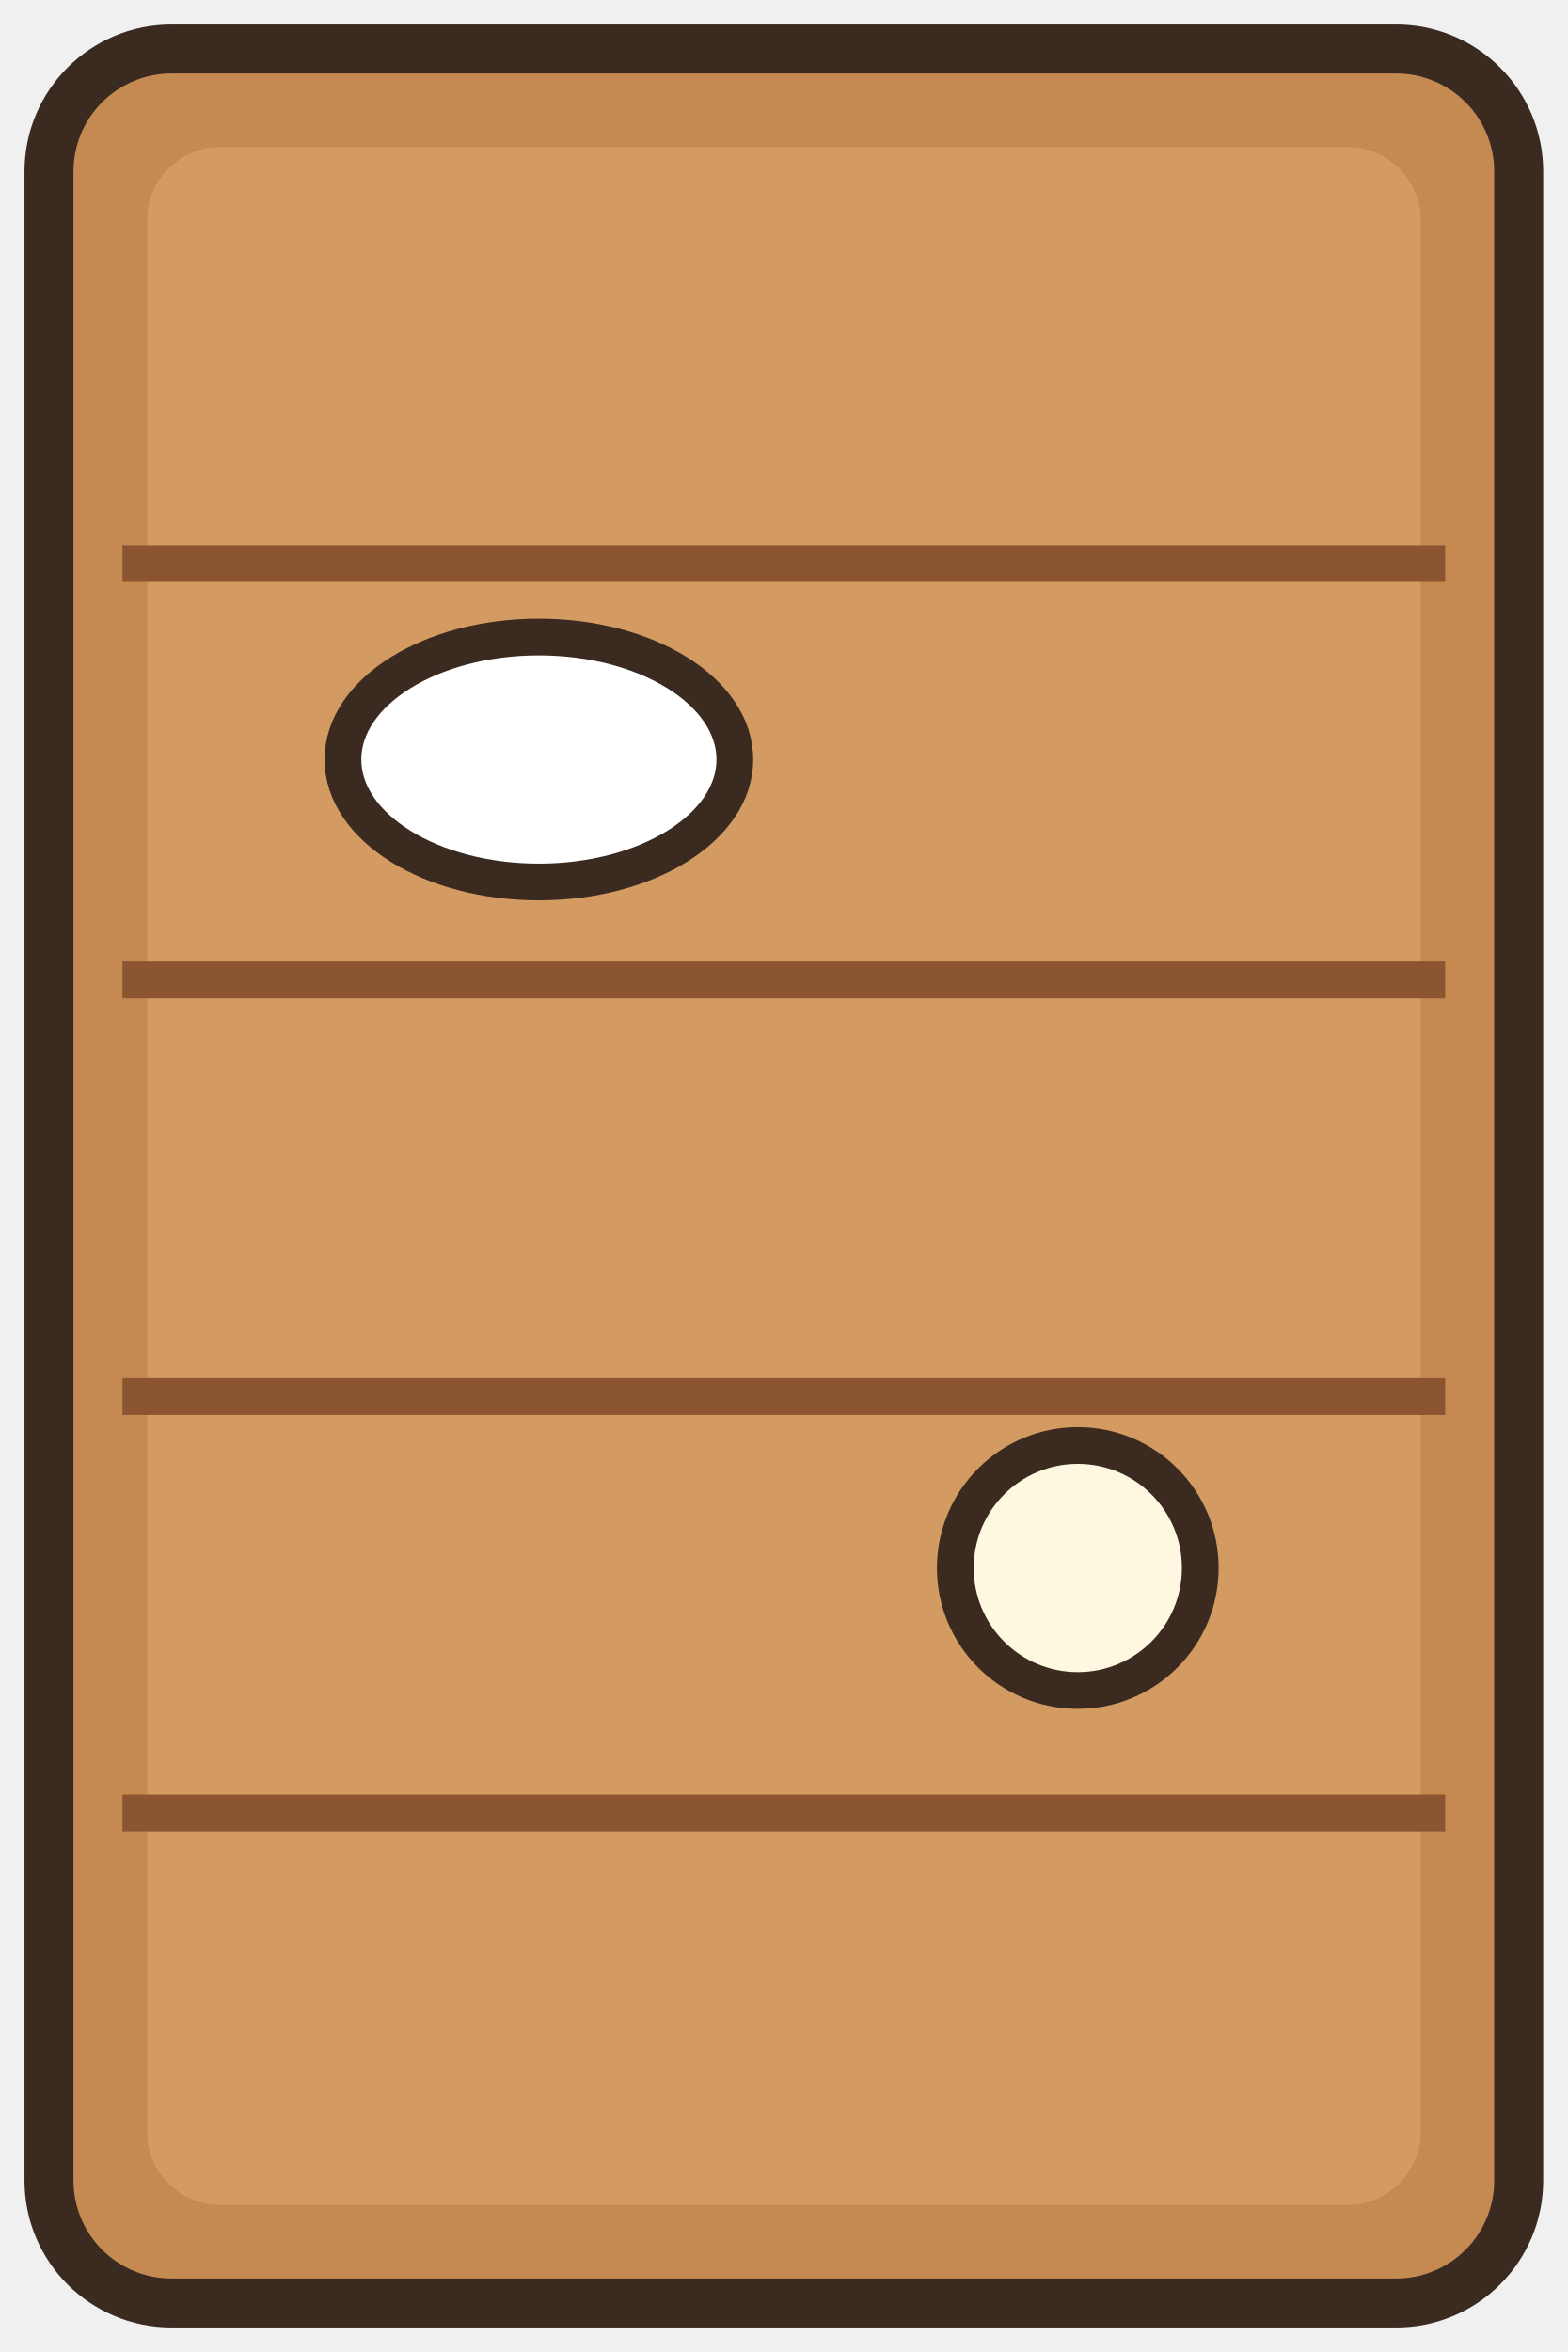
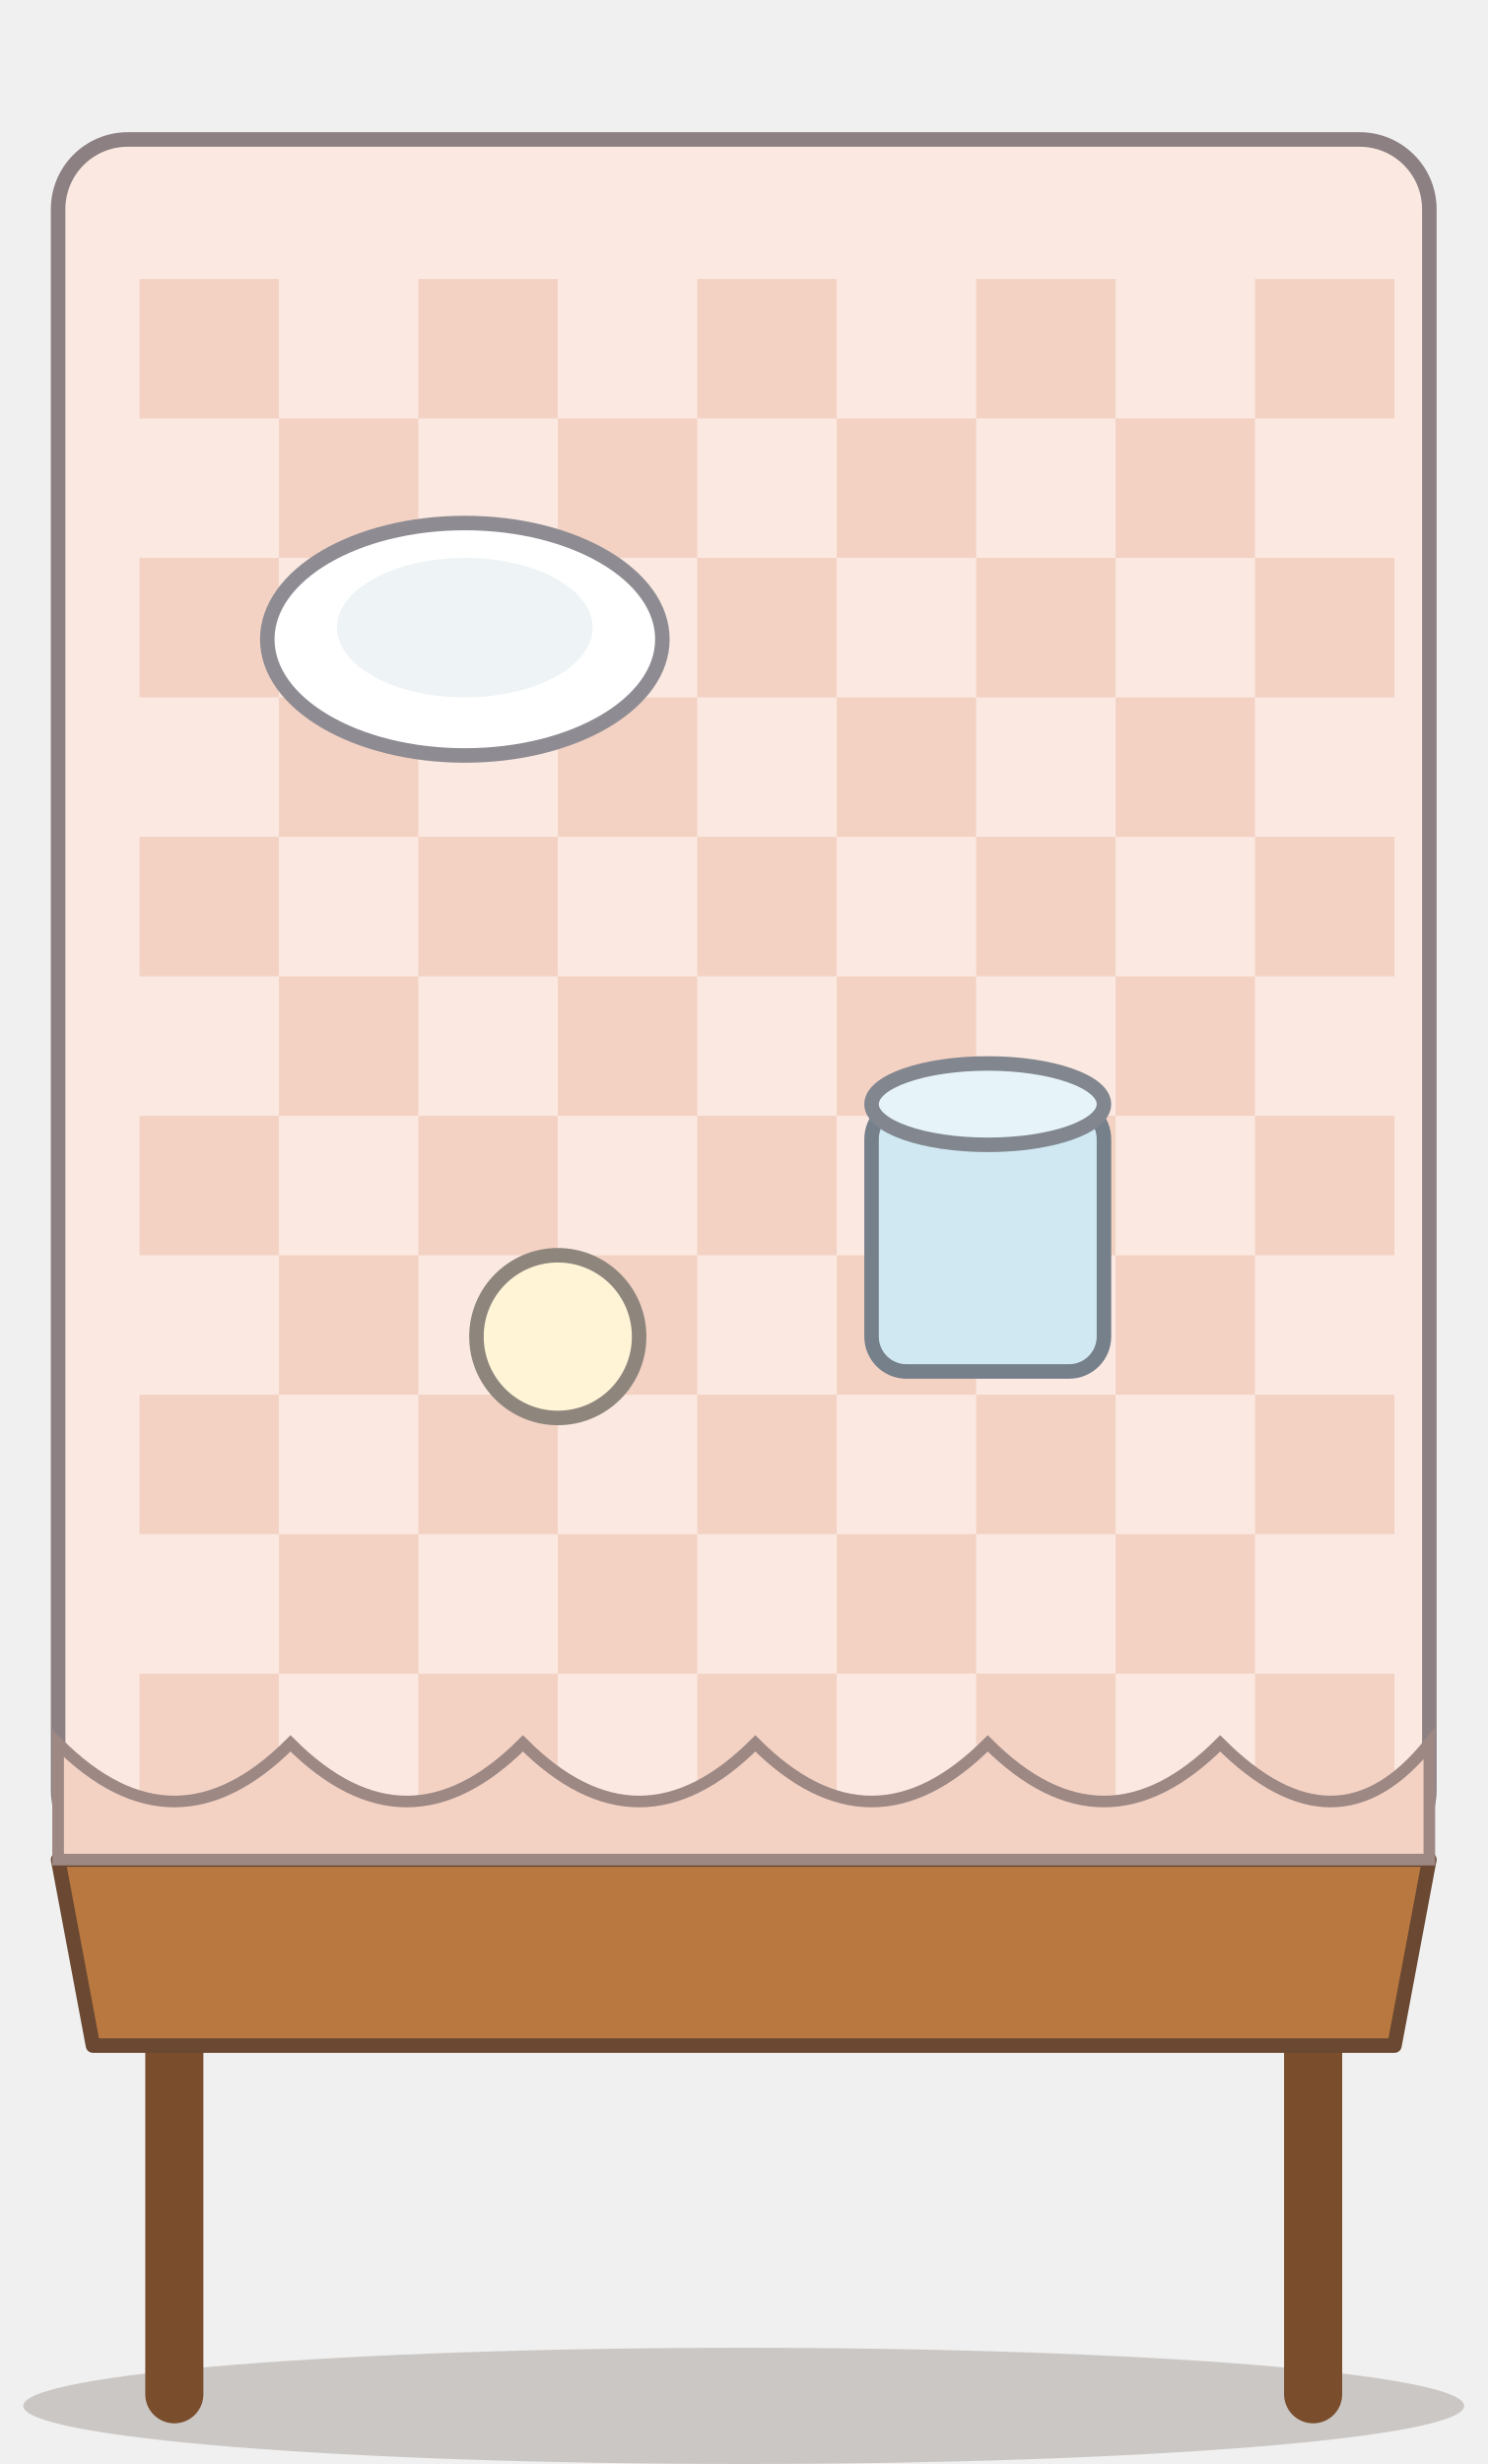
- <svg xmlns="http://www.w3.org/2000/svg" width="256" height="384" viewBox="0 0 128 192">
-   <rect x="4" y="4" width="120" height="184" rx="10" fill="#c58a52" stroke="#3b2a20" stroke-width="4" stroke-linejoin="round" stroke-linecap="round" />
-   <rect x="12" y="12" width="104" height="168" rx="6" fill="#d39b62" />
-   <line x1="10" y1="46" x2="118" y2="46" stroke="#8a5530" stroke-width="3" />
-   <line x1="10" y1="80" x2="118" y2="80" stroke="#8a5530" stroke-width="3" />
-   <line x1="10" y1="114" x2="118" y2="114" stroke="#8a5530" stroke-width="3" />
-   <line x1="10" y1="148" x2="118" y2="148" stroke="#8a5530" stroke-width="3" />
-   <ellipse cx="44" cy="62" rx="16" ry="10" fill="#ffffff" stroke="#3b2a20" stroke-linejoin="round" stroke-linecap="round" stroke-width="3" />
-   <circle cx="88" cy="128" r="10" fill="#fff8e1" stroke="#3b2a20" stroke-linejoin="round" stroke-linecap="round" stroke-width="3" />
+ <svg xmlns="http://www.w3.org/2000/svg" width="512" height="848" viewBox="0 0 256 424">
+   <ellipse cx="128" cy="414" rx="124" ry="10" fill="#3a2716" fill-opacity="0.2" />
+   <path d="M30 336 L30 412 M226 336 L226 412" fill="none" stroke="#7a4d2d" stroke-width="10" stroke-linecap="round" stroke-linejoin="round" />
+   <rect x="10" y="24" width="236" height="296" rx="12" fill="#fbe9e1" stroke="#8c8082" stroke-width="2.5" stroke-linejoin="round" stroke-linecap="round" />
+   <rect x="24" y="48" width="24" height="24" fill="#f3d2c4" />
+   <rect x="24" y="96" width="24" height="24" fill="#f3d2c4" />
+   <rect x="24" y="144" width="24" height="24" fill="#f3d2c4" />
+   <rect x="24" y="192" width="24" height="24" fill="#f3d2c4" />
+   <rect x="24" y="240" width="24" height="24" fill="#f3d2c4" />
+   <rect x="24" y="288" width="24" height="24" fill="#f3d2c4" />
+   <rect x="72" y="48" width="24" height="24" fill="#f3d2c4" />
+   <rect x="72" y="96" width="24" height="24" fill="#f3d2c4" />
+   <rect x="72" y="144" width="24" height="24" fill="#f3d2c4" />
+   <rect x="72" y="192" width="24" height="24" fill="#f3d2c4" />
+   <rect x="72" y="240" width="24" height="24" fill="#f3d2c4" />
+   <rect x="72" y="288" width="24" height="24" fill="#f3d2c4" />
+   <rect x="120" y="48" width="24" height="24" fill="#f3d2c4" />
+   <rect x="120" y="96" width="24" height="24" fill="#f3d2c4" />
+   <rect x="120" y="144" width="24" height="24" fill="#f3d2c4" />
+   <rect x="120" y="192" width="24" height="24" fill="#f3d2c4" />
+   <rect x="120" y="240" width="24" height="24" fill="#f3d2c4" />
+   <rect x="120" y="288" width="24" height="24" fill="#f3d2c4" />
+   <rect x="168" y="48" width="24" height="24" fill="#f3d2c4" />
+   <rect x="168" y="96" width="24" height="24" fill="#f3d2c4" />
+   <rect x="168" y="144" width="24" height="24" fill="#f3d2c4" />
+   <rect x="168" y="192" width="24" height="24" fill="#f3d2c4" />
+   <rect x="168" y="240" width="24" height="24" fill="#f3d2c4" />
+   <rect x="168" y="288" width="24" height="24" fill="#f3d2c4" />
+   <rect x="216" y="48" width="24" height="24" fill="#f3d2c4" />
+   <rect x="216" y="96" width="24" height="24" fill="#f3d2c4" />
+   <rect x="216" y="144" width="24" height="24" fill="#f3d2c4" />
+   <rect x="216" y="192" width="24" height="24" fill="#f3d2c4" />
+   <rect x="216" y="240" width="24" height="24" fill="#f3d2c4" />
+   <rect x="216" y="288" width="24" height="24" fill="#f3d2c4" />
+   <rect x="48" y="72" width="24" height="24" fill="#f3d2c4" />
+   <rect x="48" y="120" width="24" height="24" fill="#f3d2c4" />
+   <rect x="48" y="168" width="24" height="24" fill="#f3d2c4" />
+   <rect x="48" y="216" width="24" height="24" fill="#f3d2c4" />
+   <rect x="48" y="264" width="24" height="24" fill="#f3d2c4" />
+   <rect x="96" y="72" width="24" height="24" fill="#f3d2c4" />
+   <rect x="96" y="120" width="24" height="24" fill="#f3d2c4" />
+   <rect x="96" y="168" width="24" height="24" fill="#f3d2c4" />
+   <rect x="96" y="216" width="24" height="24" fill="#f3d2c4" />
+   <rect x="96" y="264" width="24" height="24" fill="#f3d2c4" />
+   <rect x="144" y="72" width="24" height="24" fill="#f3d2c4" />
+   <rect x="144" y="120" width="24" height="24" fill="#f3d2c4" />
+   <rect x="144" y="168" width="24" height="24" fill="#f3d2c4" />
+   <rect x="144" y="216" width="24" height="24" fill="#f3d2c4" />
+   <rect x="144" y="264" width="24" height="24" fill="#f3d2c4" />
+   <rect x="192" y="72" width="24" height="24" fill="#f3d2c4" />
+   <rect x="192" y="120" width="24" height="24" fill="#f3d2c4" />
+   <rect x="192" y="168" width="24" height="24" fill="#f3d2c4" />
+   <rect x="192" y="216" width="24" height="24" fill="#f3d2c4" />
+   <rect x="192" y="264" width="24" height="24" fill="#f3d2c4" />
+   <path d="M10 320 L246 320 L240 352 L16 352 Z" fill="#b9783f" stroke="#6a4832" stroke-width="2.5" stroke-linejoin="round" stroke-linecap="round" />
+   <path d="M10 300 Q30 320 50 300 Q70 320 90 300 Q110 320 130 300 Q150 320 170 300 Q190 320 210 300 Q230 320 246 300 L246 320 L10 320 Z" fill="#f3d2c4" stroke="#9d8884" stroke-width="2" />
+   <ellipse cx="80" cy="110" rx="34" ry="20" fill="#ffffff" stroke="#8e8c92" stroke-width="2.5" stroke-linejoin="round" stroke-linecap="round" />
+   <ellipse cx="80" cy="108" rx="22" ry="12" fill="#eef3f5" />
+   <rect x="150" y="190" width="40" height="46" rx="6" fill="#cfe8f2" stroke="#76808b" stroke-width="2.5" stroke-linejoin="round" stroke-linecap="round" />
+   <ellipse cx="170" cy="190" rx="20" ry="7" fill="#e6f4fa" stroke="#81868f" stroke-width="2.5" stroke-linejoin="round" stroke-linecap="round" />
+   <circle cx="96" cy="230" r="14" fill="#fff4d6" stroke="#8e867d" stroke-width="2.5" stroke-linejoin="round" stroke-linecap="round" />
</svg>
